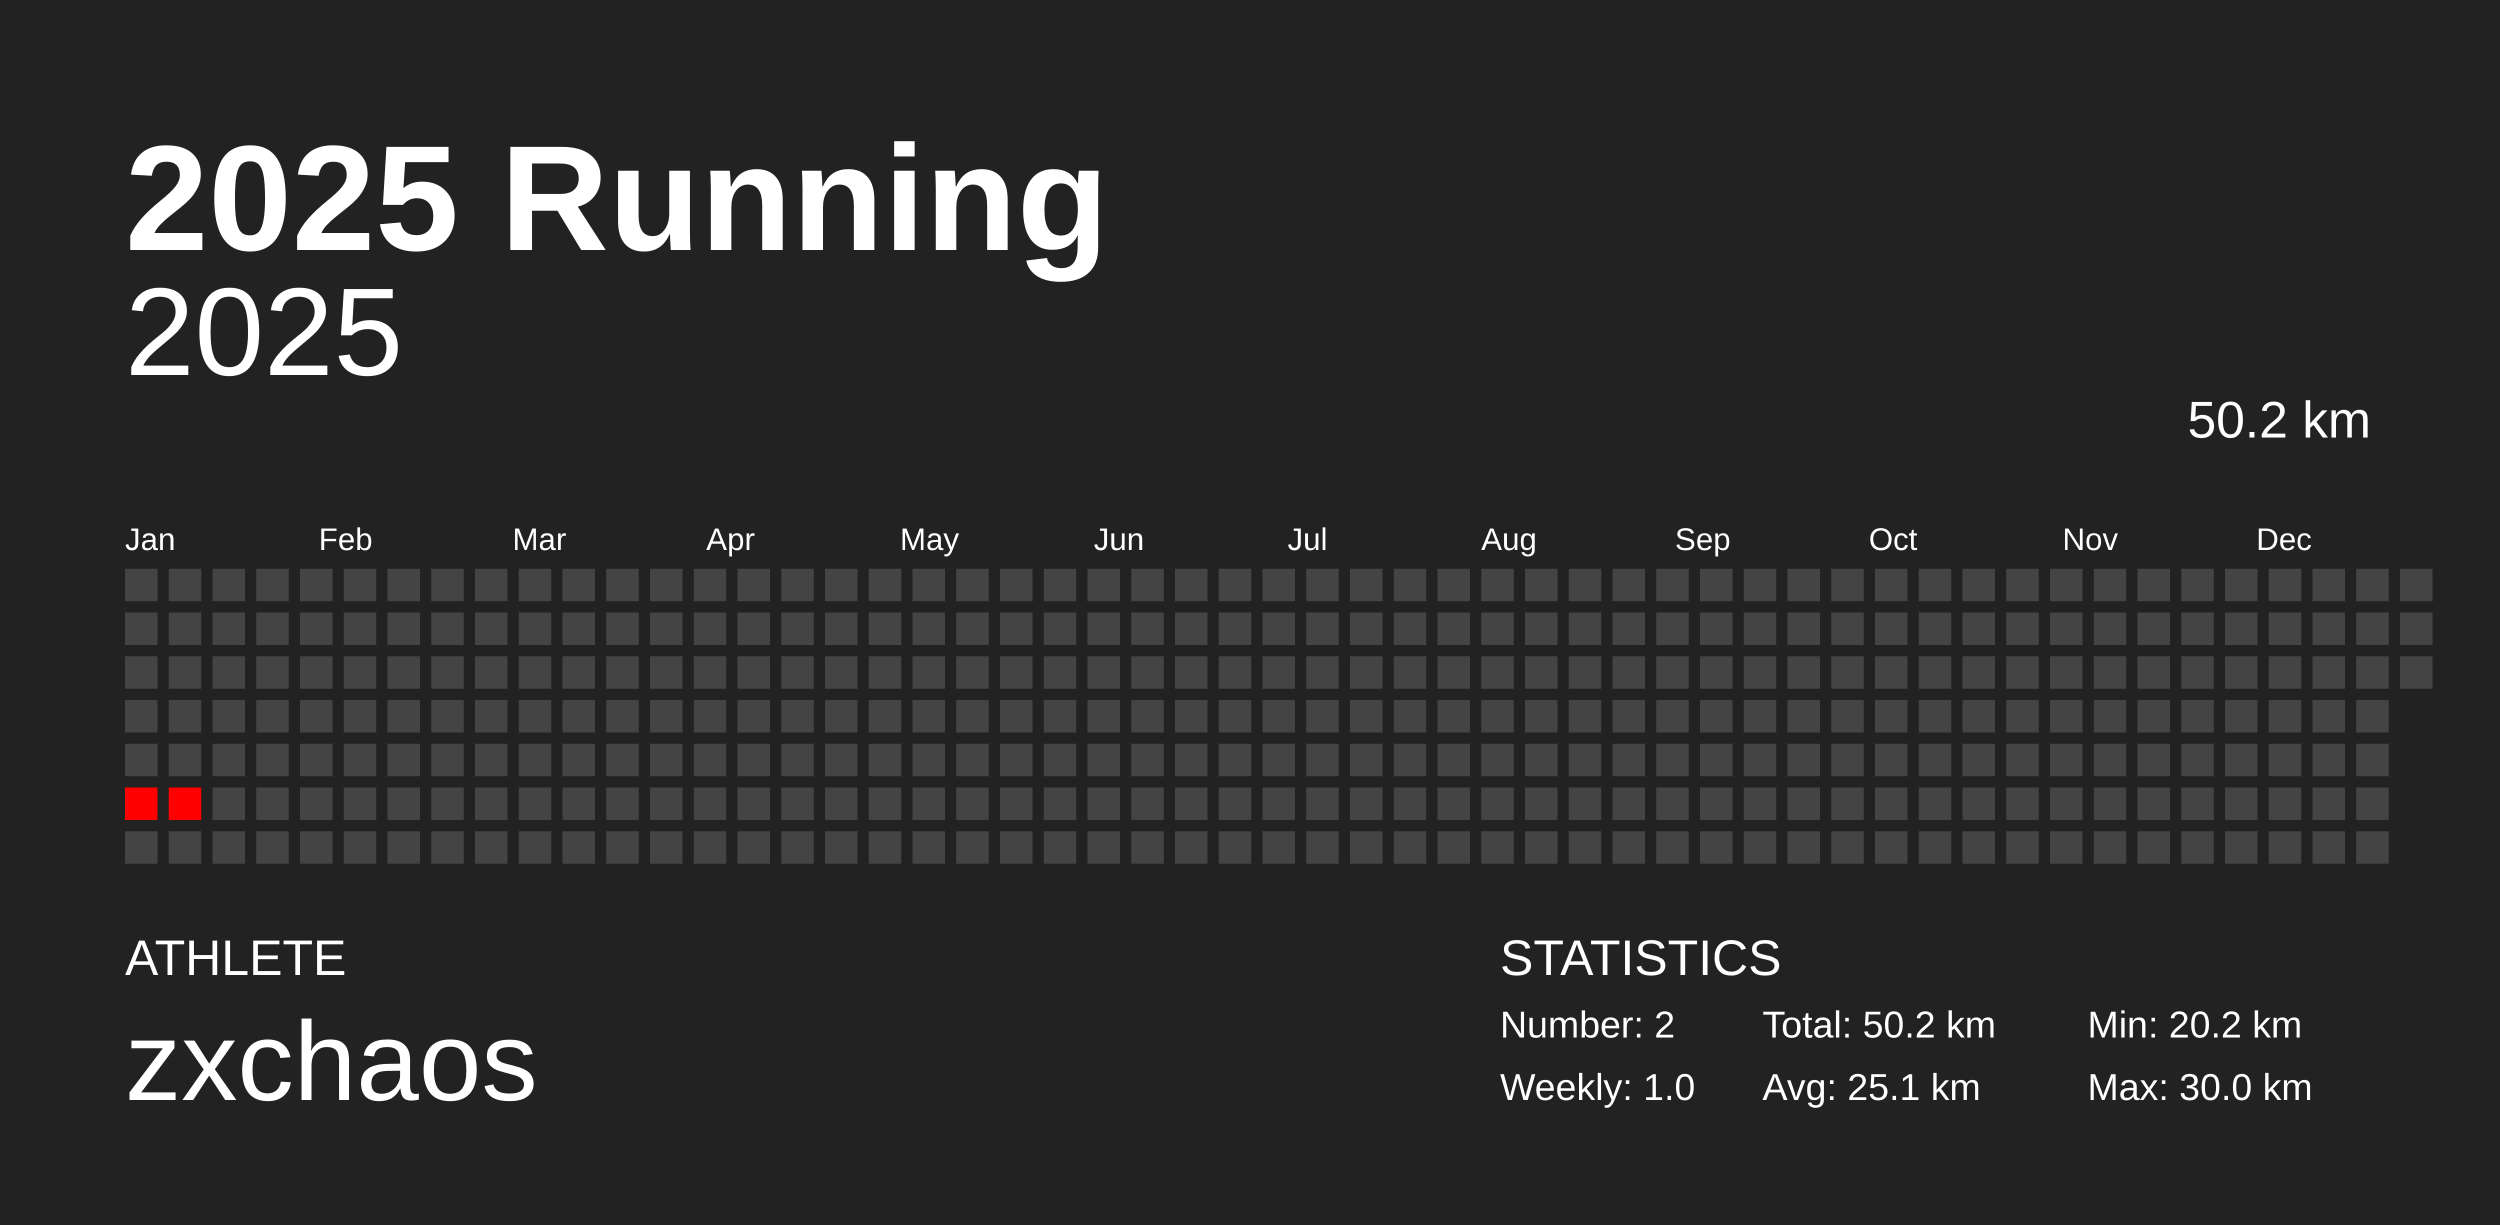
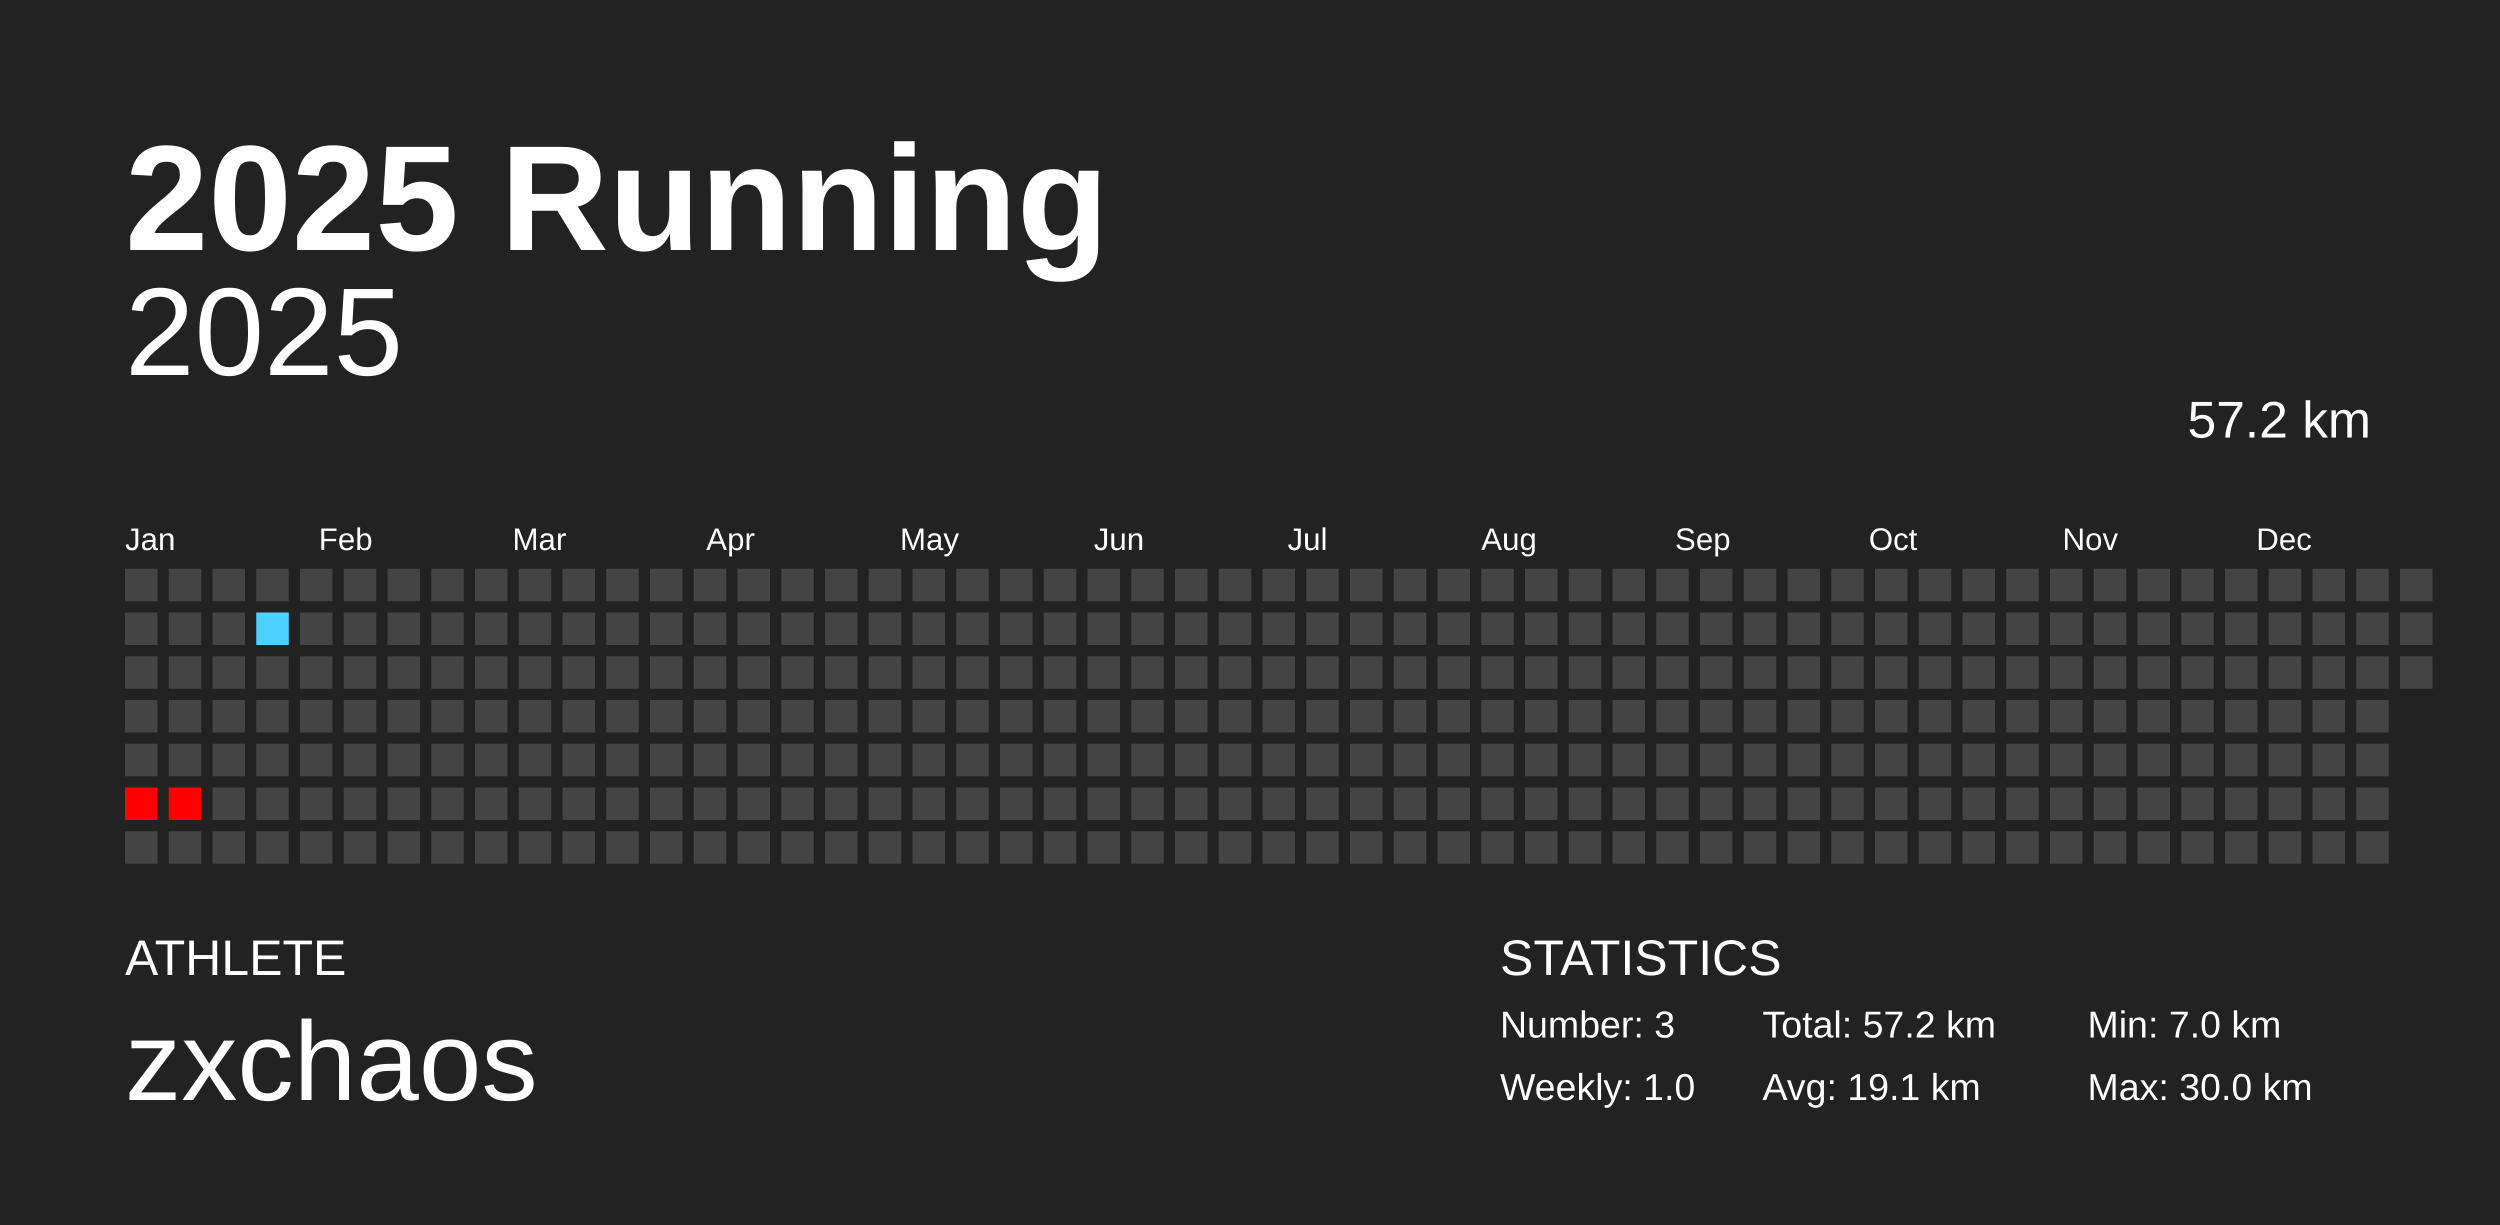
<svg xmlns="http://www.w3.org/2000/svg" baseProfile="full" height="98mm" version="1.1" viewBox="0,0,200,98" width="200mm">
  <defs />
  <rect fill="#222222" height="98" width="200" x="0" y="0" />
  <text fill="#FFFFFF" style="font-size:12px; font-family:Arial; font-weight:bold;" x="10" y="20">2025 Running</text>
  <text fill="#FFFFFF" style="font-size:4px; font-family:Arial" x="10" y="78">ATHLETE</text>
  <text fill="#FFFFFF" style="font-size:9px; font-family:Arial" x="10" y="88">zxchaos</text>
  <text fill="#FFFFFF" style="font-size:4px; font-family:Arial" x="120" y="78">STATISTICS</text>
-   <text fill="#FFFFFF" style="font-size:3px; font-family:Arial" x="120" y="83">Number: 2</text>
+   <text fill="#FFFFFF" style="font-size:3px; font-family:Arial" x="120" y="83">Number: 3</text>
  <text fill="#FFFFFF" style="font-size:3px; font-family:Arial" x="120" y="88">Weekly: 1.0</text>
-   <text fill="#FFFFFF" style="font-size:3px; font-family:Arial" x="141" y="83">Total: 50.2 km</text>
-   <text fill="#FFFFFF" style="font-size:3px; font-family:Arial" x="141" y="88">Avg: 25.1 km</text>
-   <text fill="#FFFFFF" style="font-size:3px; font-family:Arial" x="167" y="83">Min: 20.2 km</text>
+   <text fill="#FFFFFF" style="font-size:3px; font-family:Arial" x="141" y="83">Total: 57.2 km</text>
+   <text fill="#FFFFFF" style="font-size:3px; font-family:Arial" x="141" y="88">Avg: 19.1 km</text>
+   <text fill="#FFFFFF" style="font-size:3px; font-family:Arial" x="167" y="83">Min: 7.0 km</text>
  <text fill="#FFFFFF" style="font-size:3px; font-family:Arial" x="167" y="88">Max: 30.0 km</text>
  <text alignment-baseline="hanging" fill="#FFFFFF" style="font-size:10.0px; font-family:Arial;" x="10" y="30">2025</text>
-   <text alignment-baseline="hanging" fill="#FFFFFF" style="font-size:4.125px; font-family:Arial;" x="175" y="35">50.2 km</text>
+   <text alignment-baseline="hanging" fill="#FFFFFF" style="font-size:4.125px; font-family:Arial;" x="175" y="35">57.2 km</text>
  <text fill="#FFFFFF" style="font-size:2.5px; font-family:Arial" x="10.0" y="44">Jan</text>
  <text fill="#FFFFFF" style="font-size:2.5px; font-family:Arial" x="25.5" y="44">Feb</text>
  <text fill="#FFFFFF" style="font-size:2.5px; font-family:Arial" x="41.0" y="44">Mar</text>
  <text fill="#FFFFFF" style="font-size:2.5px; font-family:Arial" x="56.5" y="44">Apr</text>
  <text fill="#FFFFFF" style="font-size:2.5px; font-family:Arial" x="72.0" y="44">May</text>
  <text fill="#FFFFFF" style="font-size:2.5px; font-family:Arial" x="87.5" y="44">Jun</text>
  <text fill="#FFFFFF" style="font-size:2.5px; font-family:Arial" x="103.0" y="44">Jul</text>
  <text fill="#FFFFFF" style="font-size:2.5px; font-family:Arial" x="118.5" y="44">Aug</text>
  <text fill="#FFFFFF" style="font-size:2.5px; font-family:Arial" x="134.0" y="44">Sep</text>
  <text fill="#FFFFFF" style="font-size:2.5px; font-family:Arial" x="149.5" y="44">Oct</text>
  <text fill="#FFFFFF" style="font-size:2.5px; font-family:Arial" x="165.0" y="44">Nov</text>
  <text fill="#FFFFFF" style="font-size:2.5px; font-family:Arial" x="180.5" y="44">Dec</text>
  <rect fill="#444444" height="2.6" width="2.6" x="10.0" y="45.5" />
  <rect fill="#444444" height="2.6" width="2.6" x="10.0" y="49.0" />
  <rect fill="#444444" height="2.6" width="2.6" x="10.0" y="52.5" />
  <rect fill="#444444" height="2.6" width="2.6" x="10.0" y="56.0" />
  <rect fill="#444444" height="2.6" width="2.6" x="10.0" y="59.5" />
  <rect fill="red" height="2.6" width="2.6" x="10.0" y="63.0" />
  <rect fill="#444444" height="2.6" width="2.6" x="10.0" y="66.5" />
  <rect fill="#444444" height="2.6" width="2.6" x="13.5" y="45.5" />
  <rect fill="#444444" height="2.6" width="2.6" x="13.5" y="49.0" />
  <rect fill="#444444" height="2.6" width="2.6" x="13.5" y="52.5" />
  <rect fill="#444444" height="2.6" width="2.6" x="13.5" y="56.0" />
  <rect fill="#444444" height="2.6" width="2.6" x="13.5" y="59.5" />
  <rect fill="red" height="2.6" width="2.6" x="13.5" y="63.0" />
  <rect fill="#444444" height="2.6" width="2.6" x="13.5" y="66.5" />
  <rect fill="#444444" height="2.6" width="2.6" x="17.0" y="45.5" />
  <rect fill="#444444" height="2.6" width="2.6" x="17.0" y="49.0" />
  <rect fill="#444444" height="2.6" width="2.6" x="17.0" y="52.5" />
  <rect fill="#444444" height="2.6" width="2.6" x="17.0" y="56.0" />
  <rect fill="#444444" height="2.6" width="2.6" x="17.0" y="59.5" />
  <rect fill="#444444" height="2.6" width="2.6" x="17.0" y="63.0" />
  <rect fill="#444444" height="2.6" width="2.6" x="17.0" y="66.5" />
  <rect fill="#444444" height="2.6" width="2.6" x="20.5" y="45.5" />
-   <rect fill="#444444" height="2.6" width="2.6" x="20.5" y="49.0" />
+   <rect fill="#4dd2ff" height="2.6" width="2.6" x="20.5" y="49.0" />
  <rect fill="#444444" height="2.6" width="2.6" x="20.5" y="52.5" />
  <rect fill="#444444" height="2.6" width="2.6" x="20.5" y="56.0" />
  <rect fill="#444444" height="2.6" width="2.6" x="20.5" y="59.5" />
  <rect fill="#444444" height="2.6" width="2.6" x="20.5" y="63.0" />
  <rect fill="#444444" height="2.6" width="2.6" x="20.5" y="66.5" />
  <rect fill="#444444" height="2.6" width="2.6" x="24.0" y="45.5" />
  <rect fill="#444444" height="2.6" width="2.6" x="24.0" y="49.0" />
  <rect fill="#444444" height="2.6" width="2.6" x="24.0" y="52.5" />
  <rect fill="#444444" height="2.6" width="2.6" x="24.0" y="56.0" />
  <rect fill="#444444" height="2.6" width="2.6" x="24.0" y="59.5" />
  <rect fill="#444444" height="2.6" width="2.6" x="24.0" y="63.0" />
  <rect fill="#444444" height="2.6" width="2.6" x="24.0" y="66.5" />
  <rect fill="#444444" height="2.6" width="2.6" x="27.5" y="45.5" />
  <rect fill="#444444" height="2.6" width="2.6" x="27.5" y="49.0" />
  <rect fill="#444444" height="2.6" width="2.6" x="27.5" y="52.5" />
  <rect fill="#444444" height="2.6" width="2.6" x="27.5" y="56.0" />
  <rect fill="#444444" height="2.6" width="2.6" x="27.5" y="59.5" />
  <rect fill="#444444" height="2.6" width="2.6" x="27.5" y="63.0" />
  <rect fill="#444444" height="2.6" width="2.6" x="27.5" y="66.5" />
  <rect fill="#444444" height="2.6" width="2.6" x="31.0" y="45.5" />
  <rect fill="#444444" height="2.6" width="2.6" x="31.0" y="49.0" />
  <rect fill="#444444" height="2.6" width="2.6" x="31.0" y="52.5" />
  <rect fill="#444444" height="2.6" width="2.6" x="31.0" y="56.0" />
  <rect fill="#444444" height="2.6" width="2.6" x="31.0" y="59.5" />
  <rect fill="#444444" height="2.6" width="2.6" x="31.0" y="63.0" />
  <rect fill="#444444" height="2.6" width="2.6" x="31.0" y="66.5" />
  <rect fill="#444444" height="2.6" width="2.6" x="34.5" y="45.5" />
  <rect fill="#444444" height="2.6" width="2.6" x="34.5" y="49.0" />
  <rect fill="#444444" height="2.6" width="2.6" x="34.5" y="52.5" />
  <rect fill="#444444" height="2.6" width="2.6" x="34.5" y="56.0" />
  <rect fill="#444444" height="2.6" width="2.6" x="34.5" y="59.5" />
  <rect fill="#444444" height="2.6" width="2.6" x="34.5" y="63.0" />
  <rect fill="#444444" height="2.6" width="2.6" x="34.5" y="66.5" />
  <rect fill="#444444" height="2.6" width="2.6" x="38.0" y="45.5" />
  <rect fill="#444444" height="2.6" width="2.6" x="38.0" y="49.0" />
  <rect fill="#444444" height="2.6" width="2.6" x="38.0" y="52.5" />
  <rect fill="#444444" height="2.6" width="2.6" x="38.0" y="56.0" />
  <rect fill="#444444" height="2.6" width="2.6" x="38.0" y="59.5" />
  <rect fill="#444444" height="2.6" width="2.6" x="38.0" y="63.0" />
  <rect fill="#444444" height="2.6" width="2.6" x="38.0" y="66.5" />
  <rect fill="#444444" height="2.6" width="2.6" x="41.5" y="45.5" />
  <rect fill="#444444" height="2.6" width="2.6" x="41.5" y="49.0" />
  <rect fill="#444444" height="2.6" width="2.6" x="41.5" y="52.5" />
  <rect fill="#444444" height="2.6" width="2.6" x="41.5" y="56.0" />
  <rect fill="#444444" height="2.6" width="2.6" x="41.5" y="59.5" />
  <rect fill="#444444" height="2.6" width="2.6" x="41.5" y="63.0" />
  <rect fill="#444444" height="2.6" width="2.6" x="41.5" y="66.5" />
  <rect fill="#444444" height="2.6" width="2.6" x="45.0" y="45.5" />
  <rect fill="#444444" height="2.6" width="2.6" x="45.0" y="49.0" />
  <rect fill="#444444" height="2.6" width="2.6" x="45.0" y="52.5" />
  <rect fill="#444444" height="2.6" width="2.6" x="45.0" y="56.0" />
  <rect fill="#444444" height="2.6" width="2.6" x="45.0" y="59.5" />
  <rect fill="#444444" height="2.6" width="2.6" x="45.0" y="63.0" />
  <rect fill="#444444" height="2.6" width="2.6" x="45.0" y="66.5" />
  <rect fill="#444444" height="2.6" width="2.6" x="48.5" y="45.5" />
  <rect fill="#444444" height="2.6" width="2.6" x="48.5" y="49.0" />
  <rect fill="#444444" height="2.6" width="2.6" x="48.5" y="52.5" />
  <rect fill="#444444" height="2.6" width="2.6" x="48.5" y="56.0" />
  <rect fill="#444444" height="2.6" width="2.6" x="48.5" y="59.5" />
  <rect fill="#444444" height="2.6" width="2.6" x="48.5" y="63.0" />
  <rect fill="#444444" height="2.6" width="2.6" x="48.5" y="66.5" />
  <rect fill="#444444" height="2.6" width="2.6" x="52.0" y="45.5" />
  <rect fill="#444444" height="2.6" width="2.6" x="52.0" y="49.0" />
  <rect fill="#444444" height="2.6" width="2.6" x="52.0" y="52.5" />
  <rect fill="#444444" height="2.6" width="2.6" x="52.0" y="56.0" />
  <rect fill="#444444" height="2.6" width="2.6" x="52.0" y="59.5" />
  <rect fill="#444444" height="2.6" width="2.6" x="52.0" y="63.0" />
  <rect fill="#444444" height="2.6" width="2.6" x="52.0" y="66.5" />
  <rect fill="#444444" height="2.6" width="2.6" x="55.5" y="45.5" />
  <rect fill="#444444" height="2.6" width="2.6" x="55.5" y="49.0" />
  <rect fill="#444444" height="2.6" width="2.6" x="55.5" y="52.5" />
  <rect fill="#444444" height="2.6" width="2.6" x="55.5" y="56.0" />
  <rect fill="#444444" height="2.6" width="2.6" x="55.5" y="59.5" />
  <rect fill="#444444" height="2.6" width="2.6" x="55.5" y="63.0" />
  <rect fill="#444444" height="2.6" width="2.6" x="55.5" y="66.5" />
  <rect fill="#444444" height="2.6" width="2.6" x="59.0" y="45.5" />
  <rect fill="#444444" height="2.6" width="2.6" x="59.0" y="49.0" />
  <rect fill="#444444" height="2.6" width="2.6" x="59.0" y="52.5" />
  <rect fill="#444444" height="2.6" width="2.6" x="59.0" y="56.0" />
  <rect fill="#444444" height="2.6" width="2.6" x="59.0" y="59.5" />
  <rect fill="#444444" height="2.6" width="2.6" x="59.0" y="63.0" />
  <rect fill="#444444" height="2.6" width="2.6" x="59.0" y="66.5" />
  <rect fill="#444444" height="2.6" width="2.6" x="62.5" y="45.5" />
  <rect fill="#444444" height="2.6" width="2.6" x="62.5" y="49.0" />
  <rect fill="#444444" height="2.6" width="2.6" x="62.5" y="52.5" />
  <rect fill="#444444" height="2.6" width="2.6" x="62.5" y="56.0" />
  <rect fill="#444444" height="2.6" width="2.6" x="62.5" y="59.5" />
  <rect fill="#444444" height="2.6" width="2.6" x="62.5" y="63.0" />
  <rect fill="#444444" height="2.6" width="2.6" x="62.5" y="66.5" />
  <rect fill="#444444" height="2.6" width="2.6" x="66.0" y="45.5" />
  <rect fill="#444444" height="2.6" width="2.6" x="66.0" y="49.0" />
  <rect fill="#444444" height="2.6" width="2.6" x="66.0" y="52.5" />
  <rect fill="#444444" height="2.6" width="2.6" x="66.0" y="56.0" />
  <rect fill="#444444" height="2.6" width="2.6" x="66.0" y="59.5" />
  <rect fill="#444444" height="2.6" width="2.6" x="66.0" y="63.0" />
  <rect fill="#444444" height="2.6" width="2.6" x="66.0" y="66.5" />
  <rect fill="#444444" height="2.6" width="2.6" x="69.5" y="45.5" />
  <rect fill="#444444" height="2.6" width="2.6" x="69.5" y="49.0" />
  <rect fill="#444444" height="2.6" width="2.6" x="69.5" y="52.5" />
  <rect fill="#444444" height="2.6" width="2.6" x="69.5" y="56.0" />
  <rect fill="#444444" height="2.6" width="2.6" x="69.5" y="59.5" />
  <rect fill="#444444" height="2.6" width="2.6" x="69.5" y="63.0" />
  <rect fill="#444444" height="2.6" width="2.6" x="69.5" y="66.5" />
  <rect fill="#444444" height="2.6" width="2.6" x="73.0" y="45.5" />
  <rect fill="#444444" height="2.6" width="2.6" x="73.0" y="49.0" />
  <rect fill="#444444" height="2.6" width="2.6" x="73.0" y="52.5" />
  <rect fill="#444444" height="2.6" width="2.6" x="73.0" y="56.0" />
  <rect fill="#444444" height="2.6" width="2.6" x="73.0" y="59.5" />
  <rect fill="#444444" height="2.6" width="2.6" x="73.0" y="63.0" />
  <rect fill="#444444" height="2.6" width="2.6" x="73.0" y="66.5" />
  <rect fill="#444444" height="2.6" width="2.6" x="76.5" y="45.5" />
  <rect fill="#444444" height="2.6" width="2.6" x="76.5" y="49.0" />
  <rect fill="#444444" height="2.6" width="2.6" x="76.5" y="52.5" />
  <rect fill="#444444" height="2.6" width="2.6" x="76.5" y="56.0" />
  <rect fill="#444444" height="2.6" width="2.6" x="76.5" y="59.5" />
  <rect fill="#444444" height="2.6" width="2.6" x="76.5" y="63.0" />
  <rect fill="#444444" height="2.6" width="2.6" x="76.5" y="66.5" />
  <rect fill="#444444" height="2.6" width="2.6" x="80.0" y="45.5" />
  <rect fill="#444444" height="2.6" width="2.6" x="80.0" y="49.0" />
  <rect fill="#444444" height="2.6" width="2.6" x="80.0" y="52.5" />
  <rect fill="#444444" height="2.6" width="2.6" x="80.0" y="56.0" />
  <rect fill="#444444" height="2.6" width="2.6" x="80.0" y="59.5" />
  <rect fill="#444444" height="2.6" width="2.6" x="80.0" y="63.0" />
  <rect fill="#444444" height="2.6" width="2.6" x="80.0" y="66.5" />
  <rect fill="#444444" height="2.6" width="2.6" x="83.5" y="45.5" />
  <rect fill="#444444" height="2.6" width="2.6" x="83.5" y="49.0" />
  <rect fill="#444444" height="2.6" width="2.6" x="83.5" y="52.5" />
  <rect fill="#444444" height="2.6" width="2.6" x="83.5" y="56.0" />
  <rect fill="#444444" height="2.6" width="2.6" x="83.5" y="59.5" />
  <rect fill="#444444" height="2.6" width="2.6" x="83.5" y="63.0" />
  <rect fill="#444444" height="2.6" width="2.6" x="83.5" y="66.5" />
  <rect fill="#444444" height="2.6" width="2.6" x="87.0" y="45.5" />
  <rect fill="#444444" height="2.6" width="2.6" x="87.0" y="49.0" />
  <rect fill="#444444" height="2.6" width="2.6" x="87.0" y="52.5" />
  <rect fill="#444444" height="2.6" width="2.6" x="87.0" y="56.0" />
  <rect fill="#444444" height="2.6" width="2.6" x="87.0" y="59.5" />
  <rect fill="#444444" height="2.6" width="2.6" x="87.0" y="63.0" />
  <rect fill="#444444" height="2.6" width="2.6" x="87.0" y="66.5" />
  <rect fill="#444444" height="2.6" width="2.6" x="90.5" y="45.5" />
  <rect fill="#444444" height="2.6" width="2.6" x="90.5" y="49.0" />
  <rect fill="#444444" height="2.6" width="2.6" x="90.5" y="52.5" />
  <rect fill="#444444" height="2.6" width="2.6" x="90.5" y="56.0" />
  <rect fill="#444444" height="2.6" width="2.6" x="90.5" y="59.5" />
  <rect fill="#444444" height="2.6" width="2.6" x="90.5" y="63.0" />
  <rect fill="#444444" height="2.6" width="2.6" x="90.5" y="66.5" />
  <rect fill="#444444" height="2.6" width="2.6" x="94.0" y="45.5" />
  <rect fill="#444444" height="2.6" width="2.6" x="94.0" y="49.0" />
  <rect fill="#444444" height="2.6" width="2.6" x="94.0" y="52.5" />
  <rect fill="#444444" height="2.6" width="2.6" x="94.0" y="56.0" />
  <rect fill="#444444" height="2.6" width="2.6" x="94.0" y="59.5" />
  <rect fill="#444444" height="2.6" width="2.6" x="94.0" y="63.0" />
  <rect fill="#444444" height="2.6" width="2.6" x="94.0" y="66.5" />
  <rect fill="#444444" height="2.6" width="2.6" x="97.5" y="45.5" />
  <rect fill="#444444" height="2.6" width="2.6" x="97.5" y="49.0" />
  <rect fill="#444444" height="2.6" width="2.6" x="97.5" y="52.5" />
  <rect fill="#444444" height="2.6" width="2.6" x="97.5" y="56.0" />
  <rect fill="#444444" height="2.6" width="2.6" x="97.5" y="59.5" />
  <rect fill="#444444" height="2.6" width="2.6" x="97.5" y="63.0" />
  <rect fill="#444444" height="2.6" width="2.6" x="97.5" y="66.5" />
  <rect fill="#444444" height="2.6" width="2.6" x="101.0" y="45.5" />
  <rect fill="#444444" height="2.6" width="2.6" x="101.0" y="49.0" />
  <rect fill="#444444" height="2.6" width="2.6" x="101.0" y="52.5" />
  <rect fill="#444444" height="2.6" width="2.6" x="101.0" y="56.0" />
  <rect fill="#444444" height="2.6" width="2.6" x="101.0" y="59.5" />
  <rect fill="#444444" height="2.6" width="2.6" x="101.0" y="63.0" />
  <rect fill="#444444" height="2.6" width="2.6" x="101.0" y="66.5" />
  <rect fill="#444444" height="2.6" width="2.6" x="104.5" y="45.5" />
  <rect fill="#444444" height="2.6" width="2.6" x="104.5" y="49.0" />
  <rect fill="#444444" height="2.6" width="2.6" x="104.5" y="52.5" />
  <rect fill="#444444" height="2.6" width="2.6" x="104.5" y="56.0" />
  <rect fill="#444444" height="2.6" width="2.6" x="104.5" y="59.5" />
  <rect fill="#444444" height="2.6" width="2.6" x="104.5" y="63.0" />
  <rect fill="#444444" height="2.6" width="2.6" x="104.5" y="66.5" />
  <rect fill="#444444" height="2.6" width="2.6" x="108.0" y="45.5" />
  <rect fill="#444444" height="2.6" width="2.6" x="108.0" y="49.0" />
  <rect fill="#444444" height="2.6" width="2.6" x="108.0" y="52.5" />
  <rect fill="#444444" height="2.6" width="2.6" x="108.0" y="56.0" />
  <rect fill="#444444" height="2.6" width="2.6" x="108.0" y="59.5" />
  <rect fill="#444444" height="2.6" width="2.6" x="108.0" y="63.0" />
  <rect fill="#444444" height="2.6" width="2.6" x="108.0" y="66.5" />
  <rect fill="#444444" height="2.6" width="2.6" x="111.5" y="45.5" />
  <rect fill="#444444" height="2.6" width="2.6" x="111.5" y="49.0" />
  <rect fill="#444444" height="2.6" width="2.6" x="111.5" y="52.5" />
  <rect fill="#444444" height="2.6" width="2.6" x="111.5" y="56.0" />
  <rect fill="#444444" height="2.6" width="2.6" x="111.5" y="59.5" />
  <rect fill="#444444" height="2.6" width="2.6" x="111.5" y="63.0" />
  <rect fill="#444444" height="2.6" width="2.6" x="111.5" y="66.5" />
  <rect fill="#444444" height="2.6" width="2.6" x="115.0" y="45.5" />
  <rect fill="#444444" height="2.6" width="2.6" x="115.0" y="49.0" />
  <rect fill="#444444" height="2.6" width="2.6" x="115.0" y="52.5" />
  <rect fill="#444444" height="2.6" width="2.6" x="115.0" y="56.0" />
  <rect fill="#444444" height="2.6" width="2.6" x="115.0" y="59.5" />
  <rect fill="#444444" height="2.6" width="2.6" x="115.0" y="63.0" />
  <rect fill="#444444" height="2.6" width="2.6" x="115.0" y="66.5" />
  <rect fill="#444444" height="2.6" width="2.6" x="118.5" y="45.5" />
  <rect fill="#444444" height="2.6" width="2.6" x="118.5" y="49.0" />
  <rect fill="#444444" height="2.6" width="2.6" x="118.5" y="52.5" />
  <rect fill="#444444" height="2.6" width="2.6" x="118.5" y="56.0" />
  <rect fill="#444444" height="2.6" width="2.6" x="118.5" y="59.5" />
  <rect fill="#444444" height="2.6" width="2.6" x="118.5" y="63.0" />
  <rect fill="#444444" height="2.6" width="2.6" x="118.5" y="66.5" />
  <rect fill="#444444" height="2.6" width="2.6" x="122.0" y="45.5" />
  <rect fill="#444444" height="2.6" width="2.6" x="122.0" y="49.0" />
  <rect fill="#444444" height="2.6" width="2.6" x="122.0" y="52.5" />
  <rect fill="#444444" height="2.6" width="2.6" x="122.0" y="56.0" />
  <rect fill="#444444" height="2.6" width="2.6" x="122.0" y="59.5" />
  <rect fill="#444444" height="2.6" width="2.6" x="122.0" y="63.0" />
  <rect fill="#444444" height="2.6" width="2.6" x="122.0" y="66.5" />
  <rect fill="#444444" height="2.6" width="2.6" x="125.5" y="45.5" />
  <rect fill="#444444" height="2.6" width="2.6" x="125.5" y="49.0" />
  <rect fill="#444444" height="2.6" width="2.6" x="125.5" y="52.5" />
  <rect fill="#444444" height="2.6" width="2.6" x="125.5" y="56.0" />
  <rect fill="#444444" height="2.6" width="2.6" x="125.5" y="59.5" />
  <rect fill="#444444" height="2.6" width="2.6" x="125.5" y="63.0" />
  <rect fill="#444444" height="2.6" width="2.6" x="125.5" y="66.5" />
  <rect fill="#444444" height="2.6" width="2.6" x="129.0" y="45.5" />
  <rect fill="#444444" height="2.6" width="2.6" x="129.0" y="49.0" />
  <rect fill="#444444" height="2.6" width="2.6" x="129.0" y="52.5" />
  <rect fill="#444444" height="2.6" width="2.6" x="129.0" y="56.0" />
  <rect fill="#444444" height="2.6" width="2.6" x="129.0" y="59.5" />
  <rect fill="#444444" height="2.6" width="2.6" x="129.0" y="63.0" />
  <rect fill="#444444" height="2.6" width="2.6" x="129.0" y="66.5" />
  <rect fill="#444444" height="2.6" width="2.6" x="132.5" y="45.5" />
  <rect fill="#444444" height="2.6" width="2.6" x="132.5" y="49.0" />
  <rect fill="#444444" height="2.6" width="2.6" x="132.5" y="52.5" />
  <rect fill="#444444" height="2.6" width="2.6" x="132.5" y="56.0" />
  <rect fill="#444444" height="2.6" width="2.6" x="132.5" y="59.5" />
  <rect fill="#444444" height="2.6" width="2.6" x="132.5" y="63.0" />
  <rect fill="#444444" height="2.6" width="2.6" x="132.5" y="66.5" />
  <rect fill="#444444" height="2.6" width="2.6" x="136.0" y="45.5" />
  <rect fill="#444444" height="2.6" width="2.6" x="136.0" y="49.0" />
  <rect fill="#444444" height="2.6" width="2.6" x="136.0" y="52.5" />
  <rect fill="#444444" height="2.6" width="2.6" x="136.0" y="56.0" />
  <rect fill="#444444" height="2.6" width="2.6" x="136.0" y="59.5" />
  <rect fill="#444444" height="2.6" width="2.6" x="136.0" y="63.0" />
  <rect fill="#444444" height="2.6" width="2.6" x="136.0" y="66.5" />
  <rect fill="#444444" height="2.6" width="2.6" x="139.5" y="45.5" />
  <rect fill="#444444" height="2.6" width="2.6" x="139.5" y="49.0" />
  <rect fill="#444444" height="2.6" width="2.6" x="139.5" y="52.5" />
  <rect fill="#444444" height="2.6" width="2.6" x="139.5" y="56.0" />
  <rect fill="#444444" height="2.6" width="2.6" x="139.5" y="59.5" />
  <rect fill="#444444" height="2.6" width="2.6" x="139.5" y="63.0" />
  <rect fill="#444444" height="2.6" width="2.6" x="139.5" y="66.5" />
  <rect fill="#444444" height="2.6" width="2.6" x="143.0" y="45.5" />
  <rect fill="#444444" height="2.6" width="2.6" x="143.0" y="49.0" />
  <rect fill="#444444" height="2.6" width="2.6" x="143.0" y="52.5" />
  <rect fill="#444444" height="2.6" width="2.6" x="143.0" y="56.0" />
  <rect fill="#444444" height="2.6" width="2.6" x="143.0" y="59.5" />
  <rect fill="#444444" height="2.6" width="2.6" x="143.0" y="63.0" />
  <rect fill="#444444" height="2.6" width="2.6" x="143.0" y="66.5" />
  <rect fill="#444444" height="2.6" width="2.6" x="146.5" y="45.5" />
  <rect fill="#444444" height="2.6" width="2.6" x="146.5" y="49.0" />
  <rect fill="#444444" height="2.6" width="2.6" x="146.5" y="52.5" />
  <rect fill="#444444" height="2.6" width="2.6" x="146.5" y="56.0" />
  <rect fill="#444444" height="2.6" width="2.6" x="146.5" y="59.5" />
  <rect fill="#444444" height="2.6" width="2.6" x="146.5" y="63.0" />
  <rect fill="#444444" height="2.6" width="2.6" x="146.5" y="66.5" />
  <rect fill="#444444" height="2.6" width="2.6" x="150.0" y="45.5" />
  <rect fill="#444444" height="2.6" width="2.6" x="150.0" y="49.0" />
  <rect fill="#444444" height="2.6" width="2.6" x="150.0" y="52.5" />
  <rect fill="#444444" height="2.6" width="2.6" x="150.0" y="56.0" />
  <rect fill="#444444" height="2.6" width="2.6" x="150.0" y="59.5" />
  <rect fill="#444444" height="2.6" width="2.6" x="150.0" y="63.0" />
  <rect fill="#444444" height="2.6" width="2.6" x="150.0" y="66.5" />
  <rect fill="#444444" height="2.6" width="2.6" x="153.5" y="45.5" />
  <rect fill="#444444" height="2.6" width="2.6" x="153.5" y="49.0" />
  <rect fill="#444444" height="2.6" width="2.6" x="153.5" y="52.5" />
  <rect fill="#444444" height="2.6" width="2.6" x="153.5" y="56.0" />
  <rect fill="#444444" height="2.6" width="2.6" x="153.5" y="59.5" />
  <rect fill="#444444" height="2.6" width="2.6" x="153.5" y="63.0" />
  <rect fill="#444444" height="2.6" width="2.6" x="153.5" y="66.5" />
  <rect fill="#444444" height="2.6" width="2.6" x="157.0" y="45.5" />
  <rect fill="#444444" height="2.6" width="2.6" x="157.0" y="49.0" />
  <rect fill="#444444" height="2.6" width="2.6" x="157.0" y="52.5" />
  <rect fill="#444444" height="2.6" width="2.6" x="157.0" y="56.0" />
  <rect fill="#444444" height="2.6" width="2.6" x="157.0" y="59.5" />
  <rect fill="#444444" height="2.6" width="2.6" x="157.0" y="63.0" />
  <rect fill="#444444" height="2.6" width="2.6" x="157.0" y="66.5" />
  <rect fill="#444444" height="2.6" width="2.6" x="160.5" y="45.5" />
  <rect fill="#444444" height="2.6" width="2.6" x="160.5" y="49.0" />
  <rect fill="#444444" height="2.6" width="2.6" x="160.5" y="52.5" />
  <rect fill="#444444" height="2.6" width="2.6" x="160.5" y="56.0" />
  <rect fill="#444444" height="2.6" width="2.6" x="160.5" y="59.5" />
  <rect fill="#444444" height="2.6" width="2.6" x="160.5" y="63.0" />
  <rect fill="#444444" height="2.6" width="2.6" x="160.5" y="66.5" />
  <rect fill="#444444" height="2.6" width="2.6" x="164.0" y="45.5" />
  <rect fill="#444444" height="2.6" width="2.6" x="164.0" y="49.0" />
  <rect fill="#444444" height="2.6" width="2.6" x="164.0" y="52.5" />
  <rect fill="#444444" height="2.6" width="2.6" x="164.0" y="56.0" />
  <rect fill="#444444" height="2.6" width="2.6" x="164.0" y="59.5" />
  <rect fill="#444444" height="2.6" width="2.6" x="164.0" y="63.0" />
  <rect fill="#444444" height="2.6" width="2.6" x="164.0" y="66.5" />
  <rect fill="#444444" height="2.6" width="2.6" x="167.5" y="45.5" />
  <rect fill="#444444" height="2.6" width="2.6" x="167.5" y="49.0" />
  <rect fill="#444444" height="2.6" width="2.6" x="167.5" y="52.5" />
  <rect fill="#444444" height="2.6" width="2.6" x="167.5" y="56.0" />
  <rect fill="#444444" height="2.6" width="2.6" x="167.5" y="59.5" />
  <rect fill="#444444" height="2.6" width="2.6" x="167.5" y="63.0" />
  <rect fill="#444444" height="2.6" width="2.6" x="167.5" y="66.5" />
  <rect fill="#444444" height="2.6" width="2.6" x="171.0" y="45.5" />
  <rect fill="#444444" height="2.6" width="2.6" x="171.0" y="49.0" />
  <rect fill="#444444" height="2.6" width="2.6" x="171.0" y="52.5" />
  <rect fill="#444444" height="2.6" width="2.6" x="171.0" y="56.0" />
  <rect fill="#444444" height="2.6" width="2.6" x="171.0" y="59.5" />
  <rect fill="#444444" height="2.6" width="2.6" x="171.0" y="63.0" />
  <rect fill="#444444" height="2.6" width="2.6" x="171.0" y="66.5" />
  <rect fill="#444444" height="2.6" width="2.6" x="174.5" y="45.5" />
  <rect fill="#444444" height="2.6" width="2.6" x="174.5" y="49.0" />
  <rect fill="#444444" height="2.6" width="2.6" x="174.5" y="52.5" />
  <rect fill="#444444" height="2.6" width="2.6" x="174.5" y="56.0" />
  <rect fill="#444444" height="2.6" width="2.6" x="174.5" y="59.5" />
  <rect fill="#444444" height="2.6" width="2.6" x="174.5" y="63.0" />
  <rect fill="#444444" height="2.6" width="2.6" x="174.5" y="66.5" />
  <rect fill="#444444" height="2.6" width="2.6" x="178.0" y="45.5" />
  <rect fill="#444444" height="2.6" width="2.6" x="178.0" y="49.0" />
  <rect fill="#444444" height="2.6" width="2.6" x="178.0" y="52.5" />
  <rect fill="#444444" height="2.6" width="2.6" x="178.0" y="56.0" />
  <rect fill="#444444" height="2.6" width="2.6" x="178.0" y="59.5" />
  <rect fill="#444444" height="2.6" width="2.6" x="178.0" y="63.0" />
  <rect fill="#444444" height="2.6" width="2.6" x="178.0" y="66.5" />
  <rect fill="#444444" height="2.6" width="2.6" x="181.5" y="45.5" />
  <rect fill="#444444" height="2.6" width="2.6" x="181.5" y="49.0" />
  <rect fill="#444444" height="2.6" width="2.6" x="181.5" y="52.5" />
  <rect fill="#444444" height="2.6" width="2.6" x="181.5" y="56.0" />
  <rect fill="#444444" height="2.6" width="2.6" x="181.5" y="59.5" />
  <rect fill="#444444" height="2.6" width="2.6" x="181.5" y="63.0" />
  <rect fill="#444444" height="2.6" width="2.6" x="181.5" y="66.5" />
  <rect fill="#444444" height="2.6" width="2.6" x="185.0" y="45.5" />
  <rect fill="#444444" height="2.6" width="2.6" x="185.0" y="49.0" />
  <rect fill="#444444" height="2.6" width="2.6" x="185.0" y="52.5" />
  <rect fill="#444444" height="2.6" width="2.6" x="185.0" y="56.0" />
  <rect fill="#444444" height="2.6" width="2.6" x="185.0" y="59.5" />
  <rect fill="#444444" height="2.6" width="2.6" x="185.0" y="63.0" />
  <rect fill="#444444" height="2.6" width="2.6" x="185.0" y="66.5" />
  <rect fill="#444444" height="2.6" width="2.6" x="188.5" y="45.5" />
  <rect fill="#444444" height="2.6" width="2.6" x="188.5" y="49.0" />
  <rect fill="#444444" height="2.6" width="2.6" x="188.5" y="52.5" />
  <rect fill="#444444" height="2.6" width="2.6" x="188.5" y="56.0" />
  <rect fill="#444444" height="2.6" width="2.6" x="188.5" y="59.5" />
  <rect fill="#444444" height="2.6" width="2.6" x="188.5" y="63.0" />
  <rect fill="#444444" height="2.6" width="2.6" x="188.5" y="66.5" />
  <rect fill="#444444" height="2.6" width="2.6" x="192.0" y="45.5" />
  <rect fill="#444444" height="2.6" width="2.6" x="192.0" y="49.0" />
  <rect fill="#444444" height="2.6" width="2.6" x="192.0" y="52.5" />
</svg>
